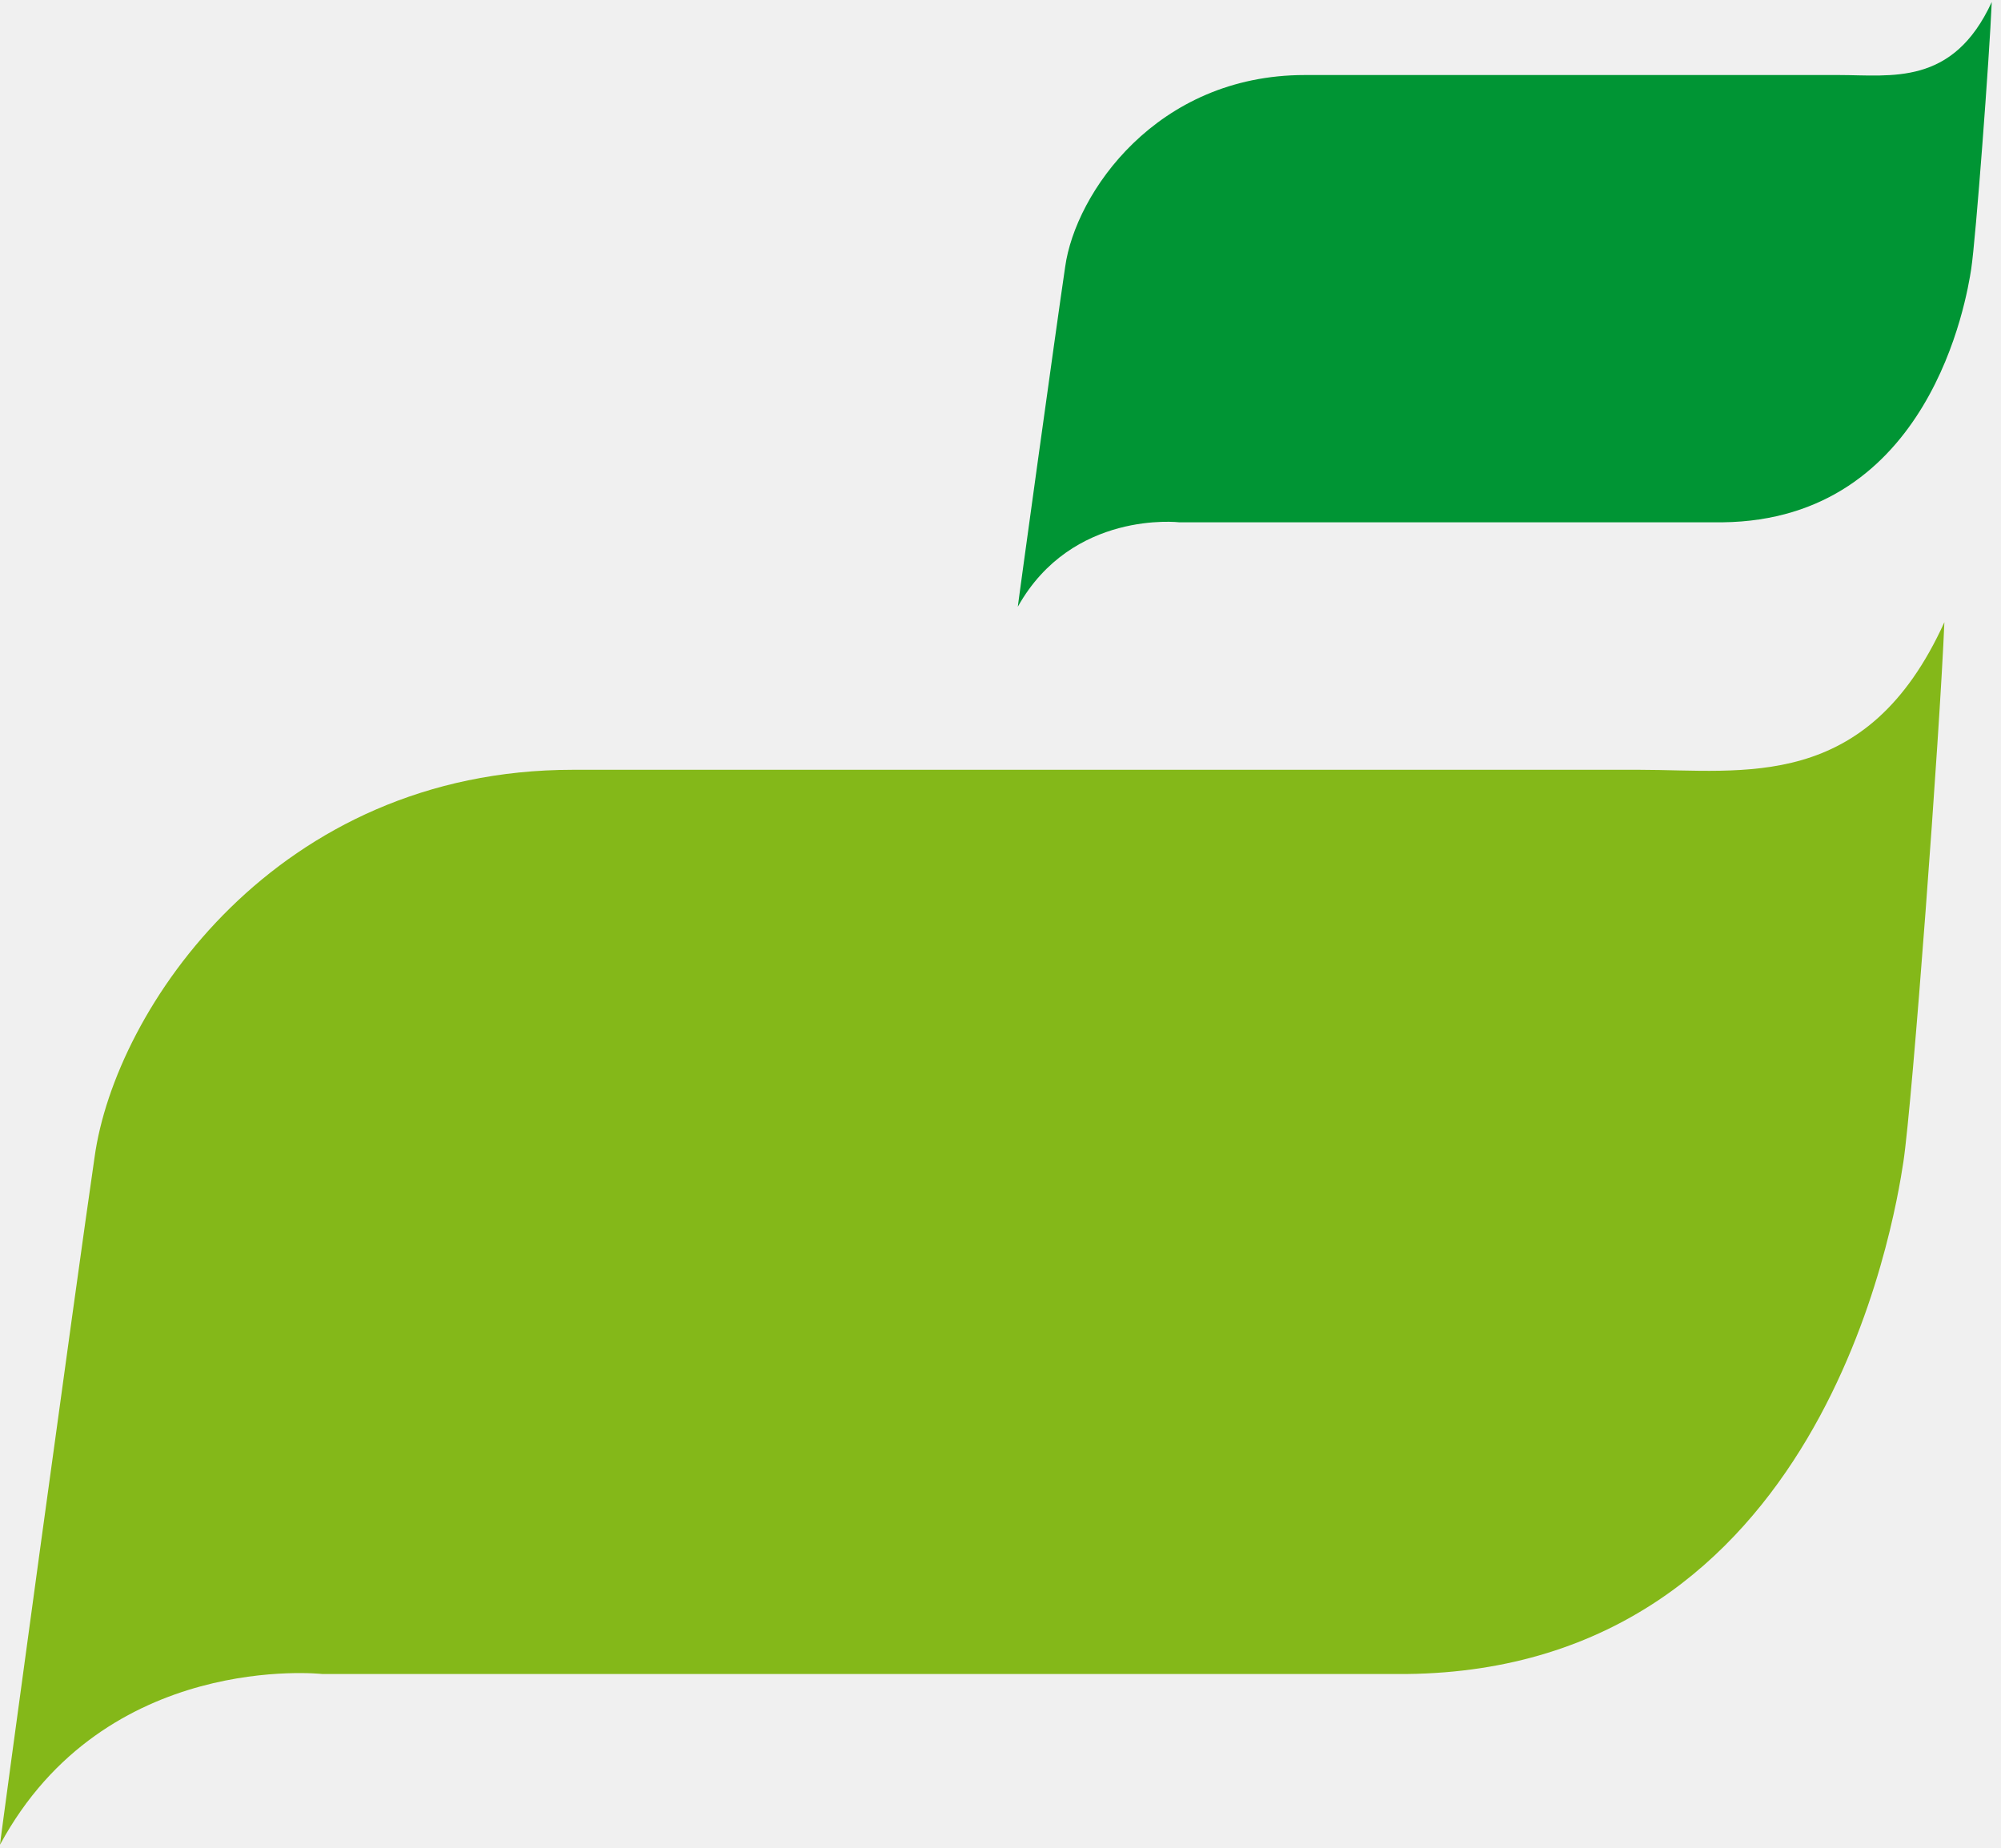
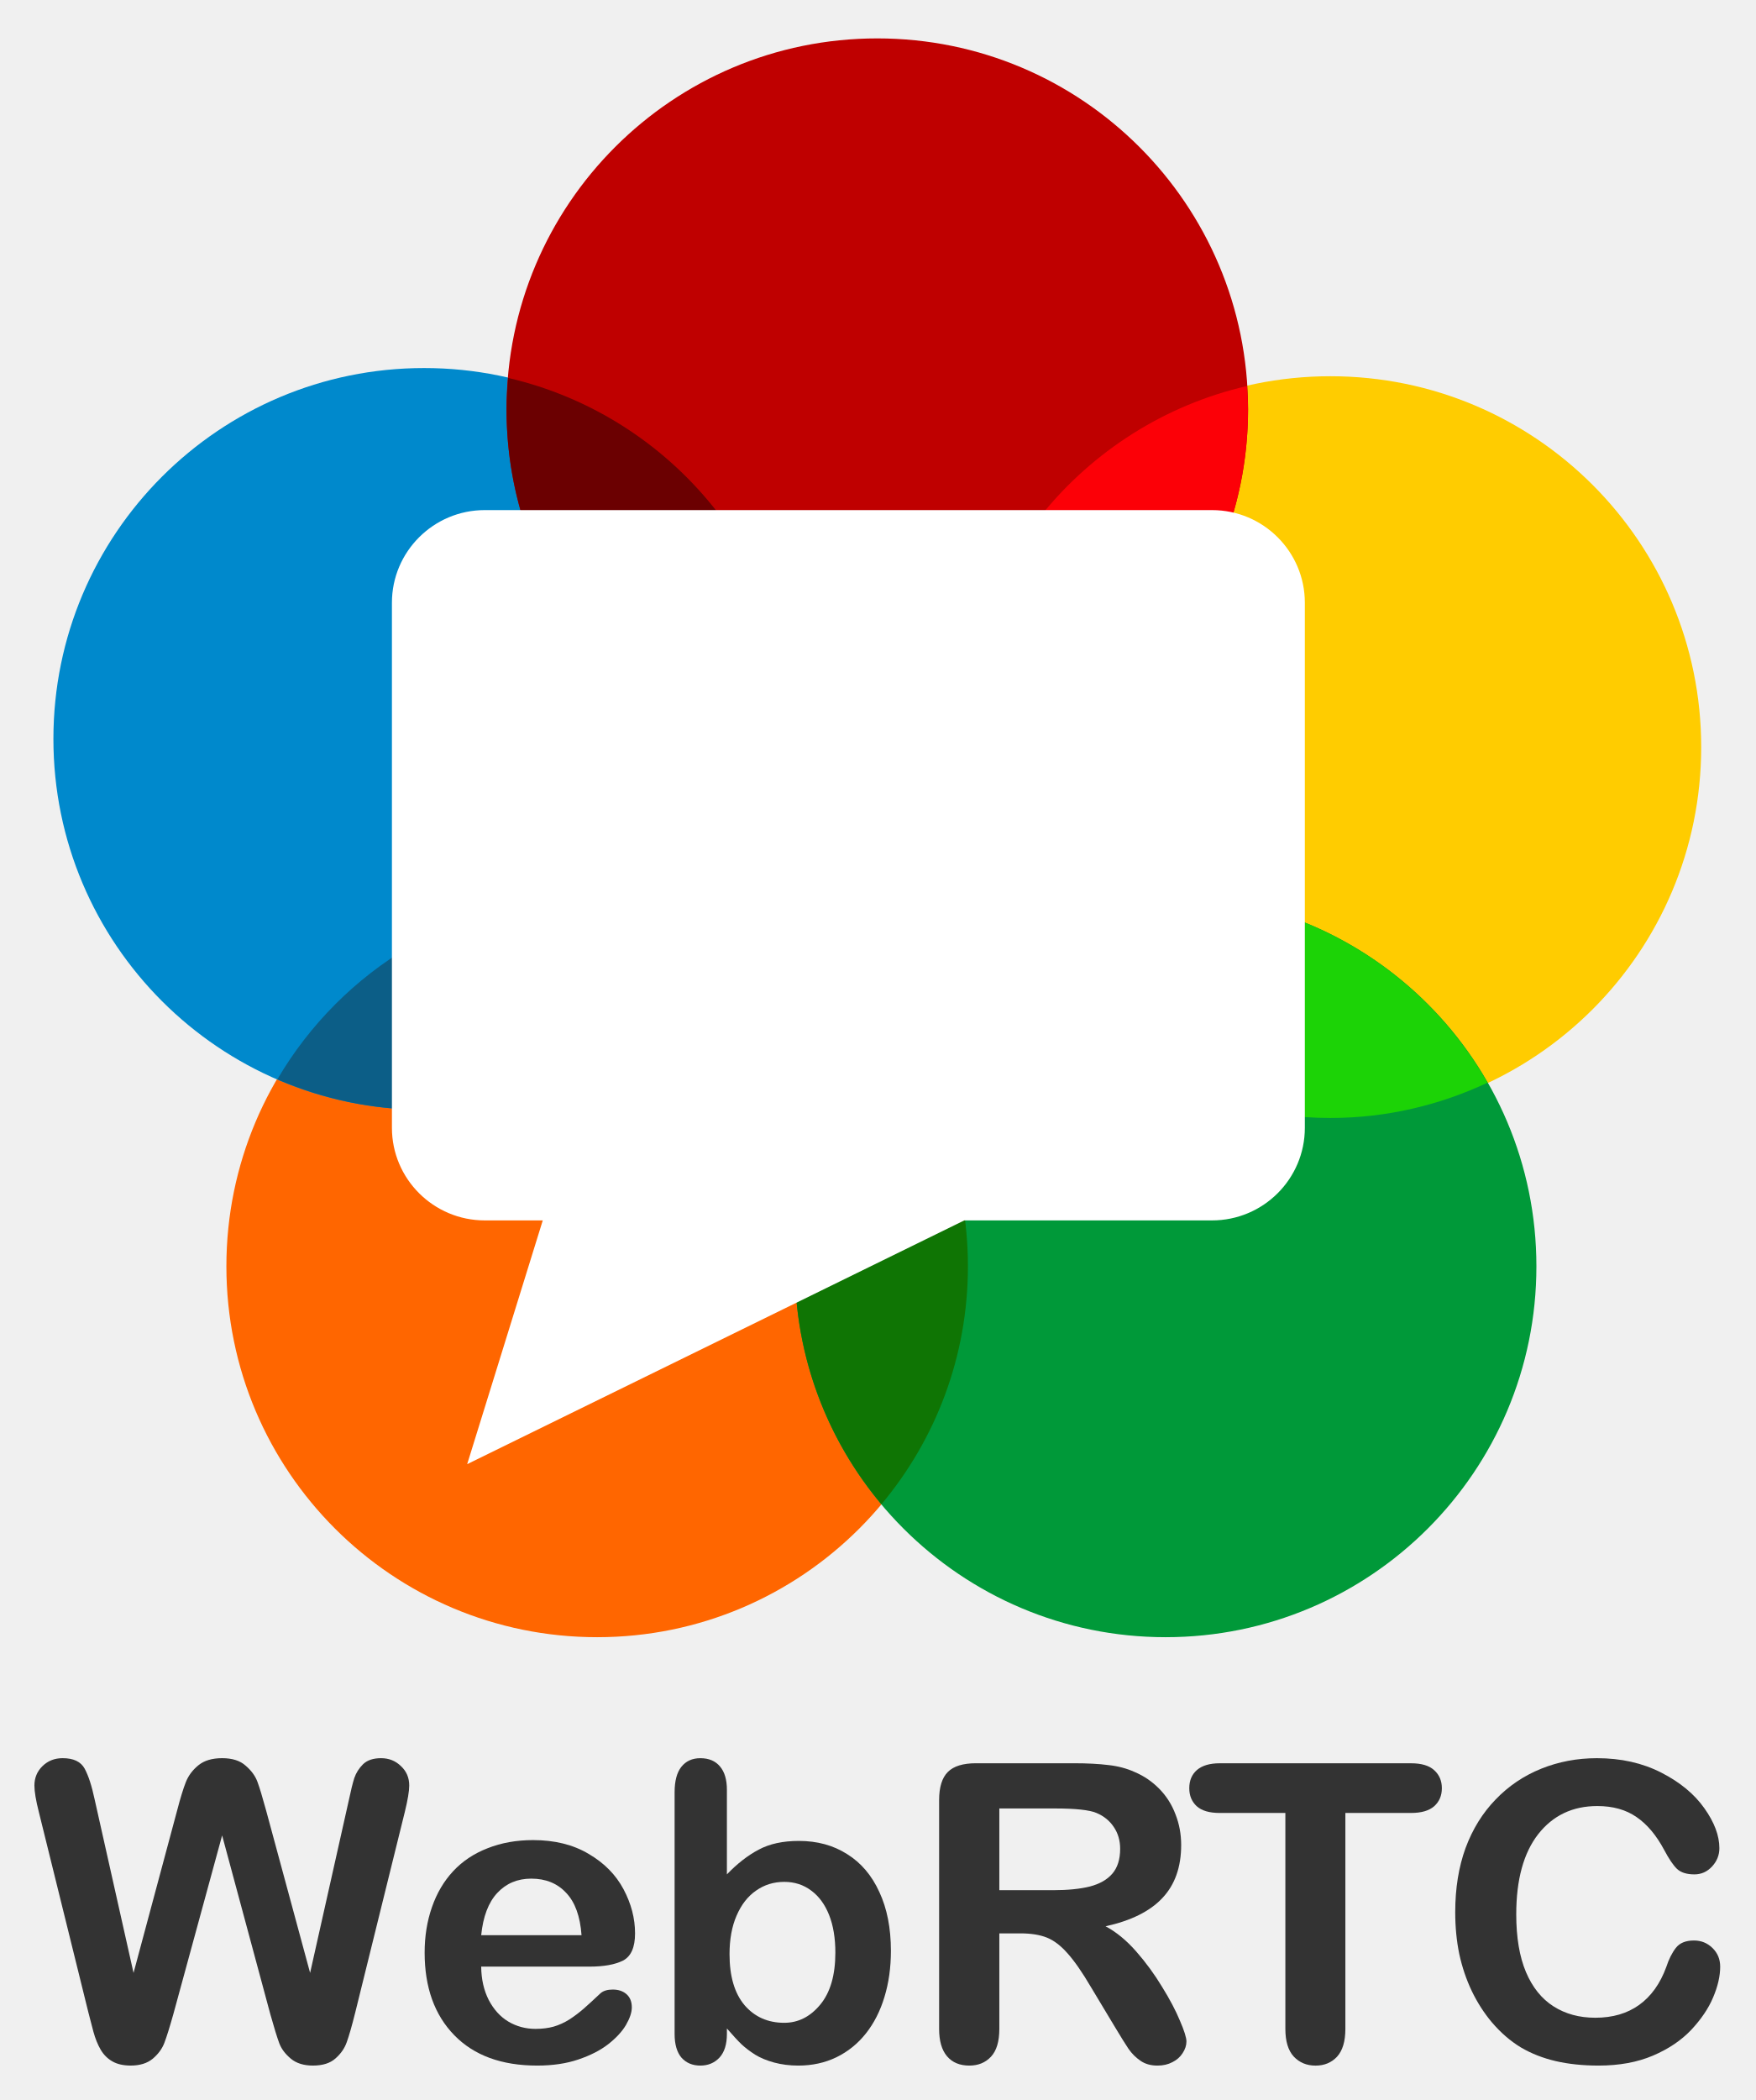
- <svg xmlns="http://www.w3.org/2000/svg" viewBox="0 0 137 126.5">
-   <defs>
-     <clipPath id="0">
-       <path d="m0 0h5244v1870.87h-5244v-1870.87" />
-     </clipPath>
-   </defs>
-   <g transform="matrix(1.25 0 0-1.25 0 235)">
-     <g transform="matrix(.1 0 0 .1-8.4 30.667)" clip-path="url(#0)">
-       <path d="m667.43 1427.23c5.625 40.32 50 105 131.25 105 81.25 0 263.75 0 292.5 0 28.75 0 62.5-6.25 83.75 40-1.25-30-8.75-130-11.25-146.25-2.5-16.25-22.5-137.5-136.25-138.75-113.75 0-297.5 0-297.5 0 0 0-58.75 6.88-88.44-46.25-.191-.39 20.938 152.5 25.938 186.25" fill="#009534" />
-       <path d="m135.79 939.4c11.23 81.49 99.82 212.27 262.03 212.27 162.22 0 526.57 0 583.97 0 57.4 0 124.78-12.637 167.2 80.86-2.49-60.65-17.47-262.81-22.46-295.66-4.99-32.851-44.92-277.97-272.01-280.5-227.1 0-593.95 0-593.95 0 0 0-118.99 13.1-176.56-93.5-.383-.801 41.801 308.3 51.781 376.53" fill="#84b819" />
+ <svg xmlns="http://www.w3.org/2000/svg" height="305" width="255" version="1.1">
+   <g transform="translate(-122.62 -335.06)">
+     <g fill="#333">
+       <path style="" d="m161.87 627.52-6.98-25.887-7.068 25.887q-0.825 2.945-1.325 4.241-0.471 1.266-1.679 2.297-1.207 1.001-3.21 1.001-1.62 0-2.68-0.618-1.031-0.589-1.679-1.679-0.648-1.119-1.06-2.621-0.412-1.531-0.736-2.827l-7.186-29.067q-0.648-2.533-0.648-3.858 0-1.679 1.178-2.827t2.916-1.149q2.385 0 3.21 1.531t1.443 4.447l5.654 25.209 6.332-23.589q0.707-2.709 1.266-4.123 0.56-1.414 1.826-2.444t3.446-1.031q2.209 0 3.416 1.09 1.237 1.06 1.708 2.327t1.266 4.182l6.391 23.589 5.654-25.209q0.412-1.973 0.766-3.092 0.383-1.119 1.266-2.003 0.913-0.883 2.621-0.883 1.708 0 2.886 1.149 1.207 1.119 1.207 2.827 0 1.207-0.648 3.858l-7.186 29.067q-0.736 2.945-1.237 4.329-0.471 1.355-1.649 2.385-1.149 1.031-3.269 1.031-2.003 0-3.21-1.001-1.208-1.001-1.679-2.238-0.471-1.266-1.325-4.3z" />
+       <path style="" d="m208.25 620.69h-15.726q0.029 2.739 1.09 4.83 1.09 2.091 2.857 3.151 1.796 1.06 3.946 1.06 1.443 0 2.621-0.324 1.207-0.353 2.327-1.06 1.119-0.736 2.062-1.561 0.942-0.825 2.444-2.238 0.618-0.53 1.767-0.53 1.237 0 2.003 0.677t0.766 1.914q0 1.09-0.854 2.562-0.854 1.443-2.592 2.798-1.708 1.325-4.329 2.209-2.592 0.883-5.978 0.883-7.745 0-12.045-4.418-4.3-4.418-4.3-11.986 0-3.563 1.06-6.597 1.06-3.063 3.092-5.242t5.006-3.328q2.974-1.178 6.597-1.178 4.712 0 8.069 2.003 3.387 1.973 5.065 5.124 1.679 3.151 1.679 6.42 0 3.033-1.738 3.946-1.738 0.883-4.889 0.883zm-15.726-4.565h14.578q-0.294-4.123-2.238-6.155-1.914-2.062-5.065-2.062-3.004 0-4.948 2.091-1.914 2.062-2.327 6.126z" />
+       <path style="" d="m228.22 595.01v12.281q2.268-2.356 4.624-3.593 2.356-1.266 5.831-1.266 4.005 0 7.009 1.914 3.033 1.885 4.683 5.507 1.679 3.593 1.679 8.54 0 3.652-0.942 6.715-0.913 3.033-2.68 5.272t-4.3 3.475q-2.503 1.207-5.537 1.207-1.855 0-3.505-0.442-1.62-0.442-2.768-1.149-1.149-0.736-1.973-1.502-0.795-0.766-2.12-2.297v0.795q0 2.268-1.09 3.446-1.09 1.149-2.768 1.149-1.708 0-2.739-1.149-1.001-1.178-1.001-3.446v-35.104q0-2.444 0.972-3.681 1.001-1.266 2.768-1.266 1.855 0 2.857 1.207 1.001 1.178 1.001 3.387zm0.383 23.884q0 4.8 2.179 7.392 2.209 2.562 5.772 2.562 3.033 0 5.213-2.621 2.209-2.651 2.209-7.569 0-3.181-0.913-5.478t-2.592-3.534q-1.679-1.266-3.917-1.266-2.297 0-4.094 1.266-1.796 1.237-2.827 3.622-1.031 2.356-1.031 5.625z" />
+       <path style="" d="m270.86 615.86h-3.063v13.871q0 2.739-1.207 4.035t-3.151 1.296q-2.091 0-3.24-1.355-1.149-1.355-1.149-3.976v-33.22q0-2.827 1.266-4.094t4.094-1.266h14.224q2.945 0 5.036 0.265 2.091 0.236 3.77 1.001 2.032 0.854 3.593 2.444 1.561 1.59 2.356 3.711 0.825 2.091 0.825 4.447 0 4.83-2.739 7.716-2.709 2.886-8.246 4.094 2.327 1.237 4.447 3.652t3.77 5.154q1.679 2.709 2.592 4.918 0.942 2.179 0.942 3.004 0 0.854-0.56 1.708-0.53 0.825-1.472 1.296-0.942 0.501-2.179 0.501-1.472 0-2.474-0.707-1.001-0.677-1.738-1.738-0.707-1.06-1.944-3.122l-3.505-5.831q-1.885-3.21-3.387-4.889-1.472-1.679-3.004-2.297-1.531-0.618-3.858-0.618zm5.006-18.141h-8.069v11.868h7.834q3.151 0 5.301-0.53 2.15-0.56 3.269-1.855 1.149-1.325 1.149-3.622 0-1.796-0.913-3.151-0.913-1.384-2.533-2.062-1.531-0.648-6.037-0.648z" />
+       <path style="" d="m327.61 598.37h-9.542v31.364q0 2.709-1.207 4.035-1.208 1.296-3.122 1.296-1.944 0-3.181-1.325-1.207-1.325-1.207-4.005v-31.364h-9.542q-2.238 0-3.328-0.972-1.09-1.001-1.09-2.621 0-1.679 1.119-2.651 1.149-0.972 3.298-0.972h27.801q2.268 0 3.357 1.001 1.119 1.001 1.119 2.621 0 1.62-1.119 2.621-1.119 0.972-3.357 0.972z" />
+       <path style="" d="m372.52 620.69q0 2.062-1.031 4.476-1.001 2.385-3.181 4.712-2.179 2.297-5.566 3.74-3.387 1.443-7.893 1.443-3.416 0-6.214-0.648t-5.095-2.003q-2.268-1.384-4.182-3.622-1.708-2.032-2.916-4.535-1.207-2.533-1.826-5.389-0.589-2.857-0.589-6.067 0-5.213 1.502-9.336 1.531-4.123 4.359-7.039 2.827-2.945 6.626-4.476 3.799-1.531 8.099-1.531 5.242 0 9.336 2.091 4.094 2.091 6.273 5.183 2.179 3.063 2.179 5.802 0 1.502-1.06 2.651-1.06 1.149-2.562 1.149-1.679 0-2.533-0.795-0.825-0.795-1.855-2.739-1.708-3.21-4.035-4.8-2.297-1.59-5.684-1.59-5.389 0-8.599 4.094-3.181 4.094-3.181 11.633 0 5.036 1.414 8.393 1.414 3.328 4.005 4.977t6.067 1.649q3.77 0 6.361-1.855 2.621-1.885 3.946-5.507 0.56-1.708 1.384-2.768 0.825-1.09 2.651-1.09 1.561 0 2.68 1.09 1.119 1.09 1.119 2.709z" />
    </g>
-     <text transform="scale(1-1)" y="-87.2" x="580" font-family="Bitstream Vera Sans" word-spacing="0" line-height="125%" letter-spacing="0" font-size="9.6">
-       <tspan y="-87.2" x="580" />
-     </text>
+     <g transform="matrix(3.9483 0 0 -3.9483 263.23 518.98)">
+       <path d="m0 0c0-7.534-6.107-13.642-13.641-13.642-7.535 0-13.642 6.108-13.642 13.642s6.107 13.642 13.642 13.642c7.534 0 13.641-6.108 13.641-13.642" fill="#f60" />
+     </g>
+     <g transform="matrix(3.9483 0 0 -3.9483 369.76 443.57)">
+       <path d="m0 0c0-7.533-6.107-13.642-13.641-13.642-7.535 0-13.642 6.109-13.642 13.642 0 7.534 6.107 13.643 13.642 13.643 7.534 0 13.641-6.109 13.641-13.643" fill="#fc0" />
+     </g>
+     <g transform="matrix(3.9483 0 0 -3.9483 238.1 442.38)">
+       <path d="m0 0c0-7.533-6.107-13.642-13.642-13.642-7.533 0-13.641 6.109-13.641 13.642 0 7.534 6.108 13.643 13.641 13.643 7.535 0 13.642-6.109 13.642-13.643" fill="#0089cc" />
+     </g>
+     <g transform="matrix(3.9483 0 0 -3.9483 345.82 518.98)">
+       <path d="m0 0c0-7.534-6.107-13.642-13.643-13.642-7.533 0-13.641 6.108-13.641 13.642s6.108 13.642 13.641 13.642c7.536 0 13.643-6.108 13.643-13.642" fill="#009939" />
+     </g>
+     <g transform="matrix(3.9483 0 0 -3.9483 303.93 394.5)">
+       <path d="m0 0c0-7.534-6.108-13.642-13.642-13.642s-13.642 6.108-13.642 13.642 6.108 13.642 13.642 13.642 13.642-6.108 13.642-13.642" fill="#bf0000" />
+     </g>
+     <g transform="matrix(3.9483 0 0 -3.9483 262.04 443.57)">
+       <path d="m0 0c0-0.287 0.025-0.568 0.043-0.851 6.051 1.396 10.567 6.806 10.567 13.281 0 0.287-0.025 0.569-0.043 0.852-6.051-1.397-10.567-6.807-10.567-13.282" fill="#fc0007" />
+     </g>
+     <g transform="matrix(3.9483 0 0 -3.9483 269.15 470.24)">
+       <path d="m0 0c2.351-4.11 6.769-6.887 11.843-6.887 2.068 0 4.021 0.474 5.778 1.298-2.35 4.11-6.768 6.887-11.843 6.887-2.068 0-4.021-0.474-5.778-1.298" fill="#1cd306" />
+     </g>
+     <g transform="matrix(3.9483 0 0 -3.9483 238.1 518.98)">
+       <path d="m0 0c0-3.333 1.198-6.383 3.184-8.752 1.984 2.369 3.182 5.419 3.182 8.752s-1.198 6.383-3.182 8.752c-1.986-2.369-3.184-5.419-3.184-8.752" fill="#0f7504" />
+     </g>
+     <g transform="matrix(3.9483 0 0 -3.9483 162.91 491.83)">
+       <path d="m0 0c1.657-0.716 3.481-1.117 5.401-1.117 5.024 0 9.401 2.723 11.769 6.766-1.657 0.716-3.482 1.116-5.401 1.116-5.024 0-9.402-2.723-11.769-6.765" fill="#0c5e87" />
+     </g>
+     <g transform="matrix(3.9483 0 0 -3.9483 196.44 389.95)">
+       <path d="m0 0c-0.032-0.38-0.059-0.762-0.059-1.151 0-6.47 4.509-11.875 10.553-13.277 0.031 0.38 0.058 0.762 0.058 1.15 0 6.47-4.508 11.877-10.552 13.278" fill="#6b0001" />
+     </g>
+     <g transform="matrix(3.9483 0 0 -3.9483 201.47 512.31)">
+       <path d="m0 0h-2.134c-1.884 0-3.416 1.527-3.416 3.406v19.316c0 1.879 1.532 3.407 3.416 3.407h26.759c1.884 0 3.415-1.528 3.415-3.407v-19.316c0-1.879-1.531-3.406-3.415-3.406h-9.116l-18.29-8.966 2.781 8.966z" fill="#fff" />
+     </g>
  </g>
</svg>
